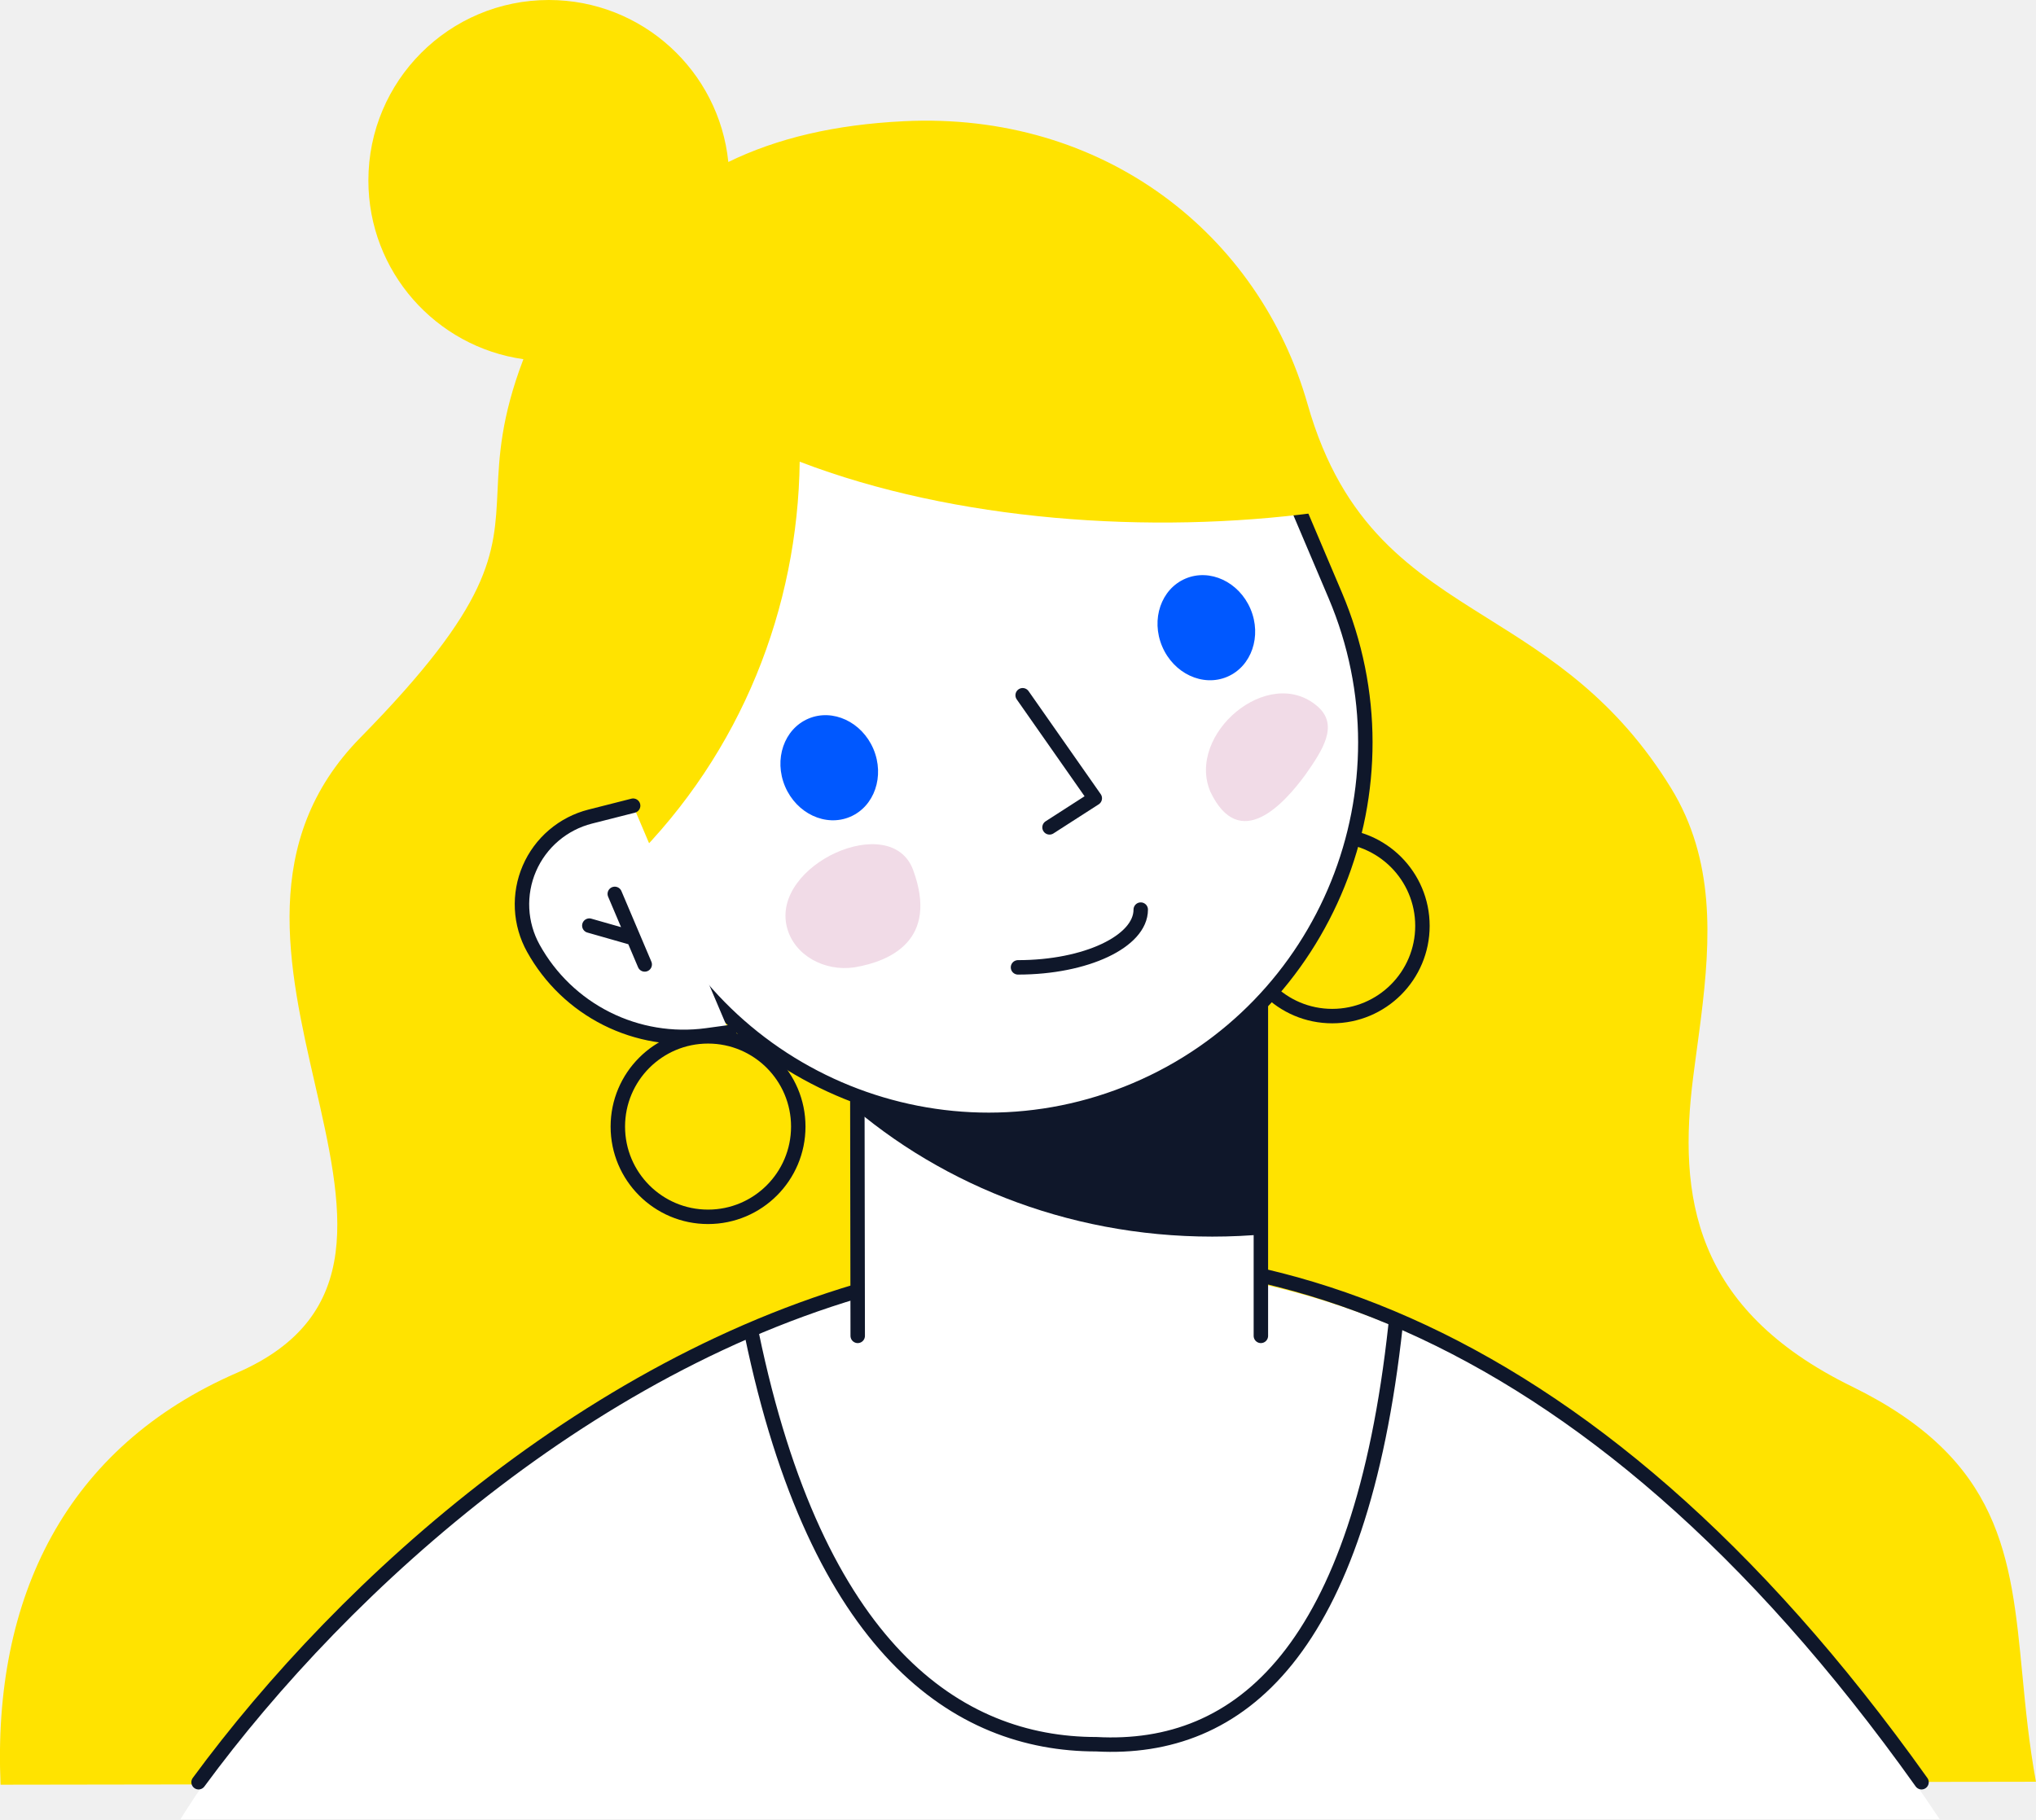
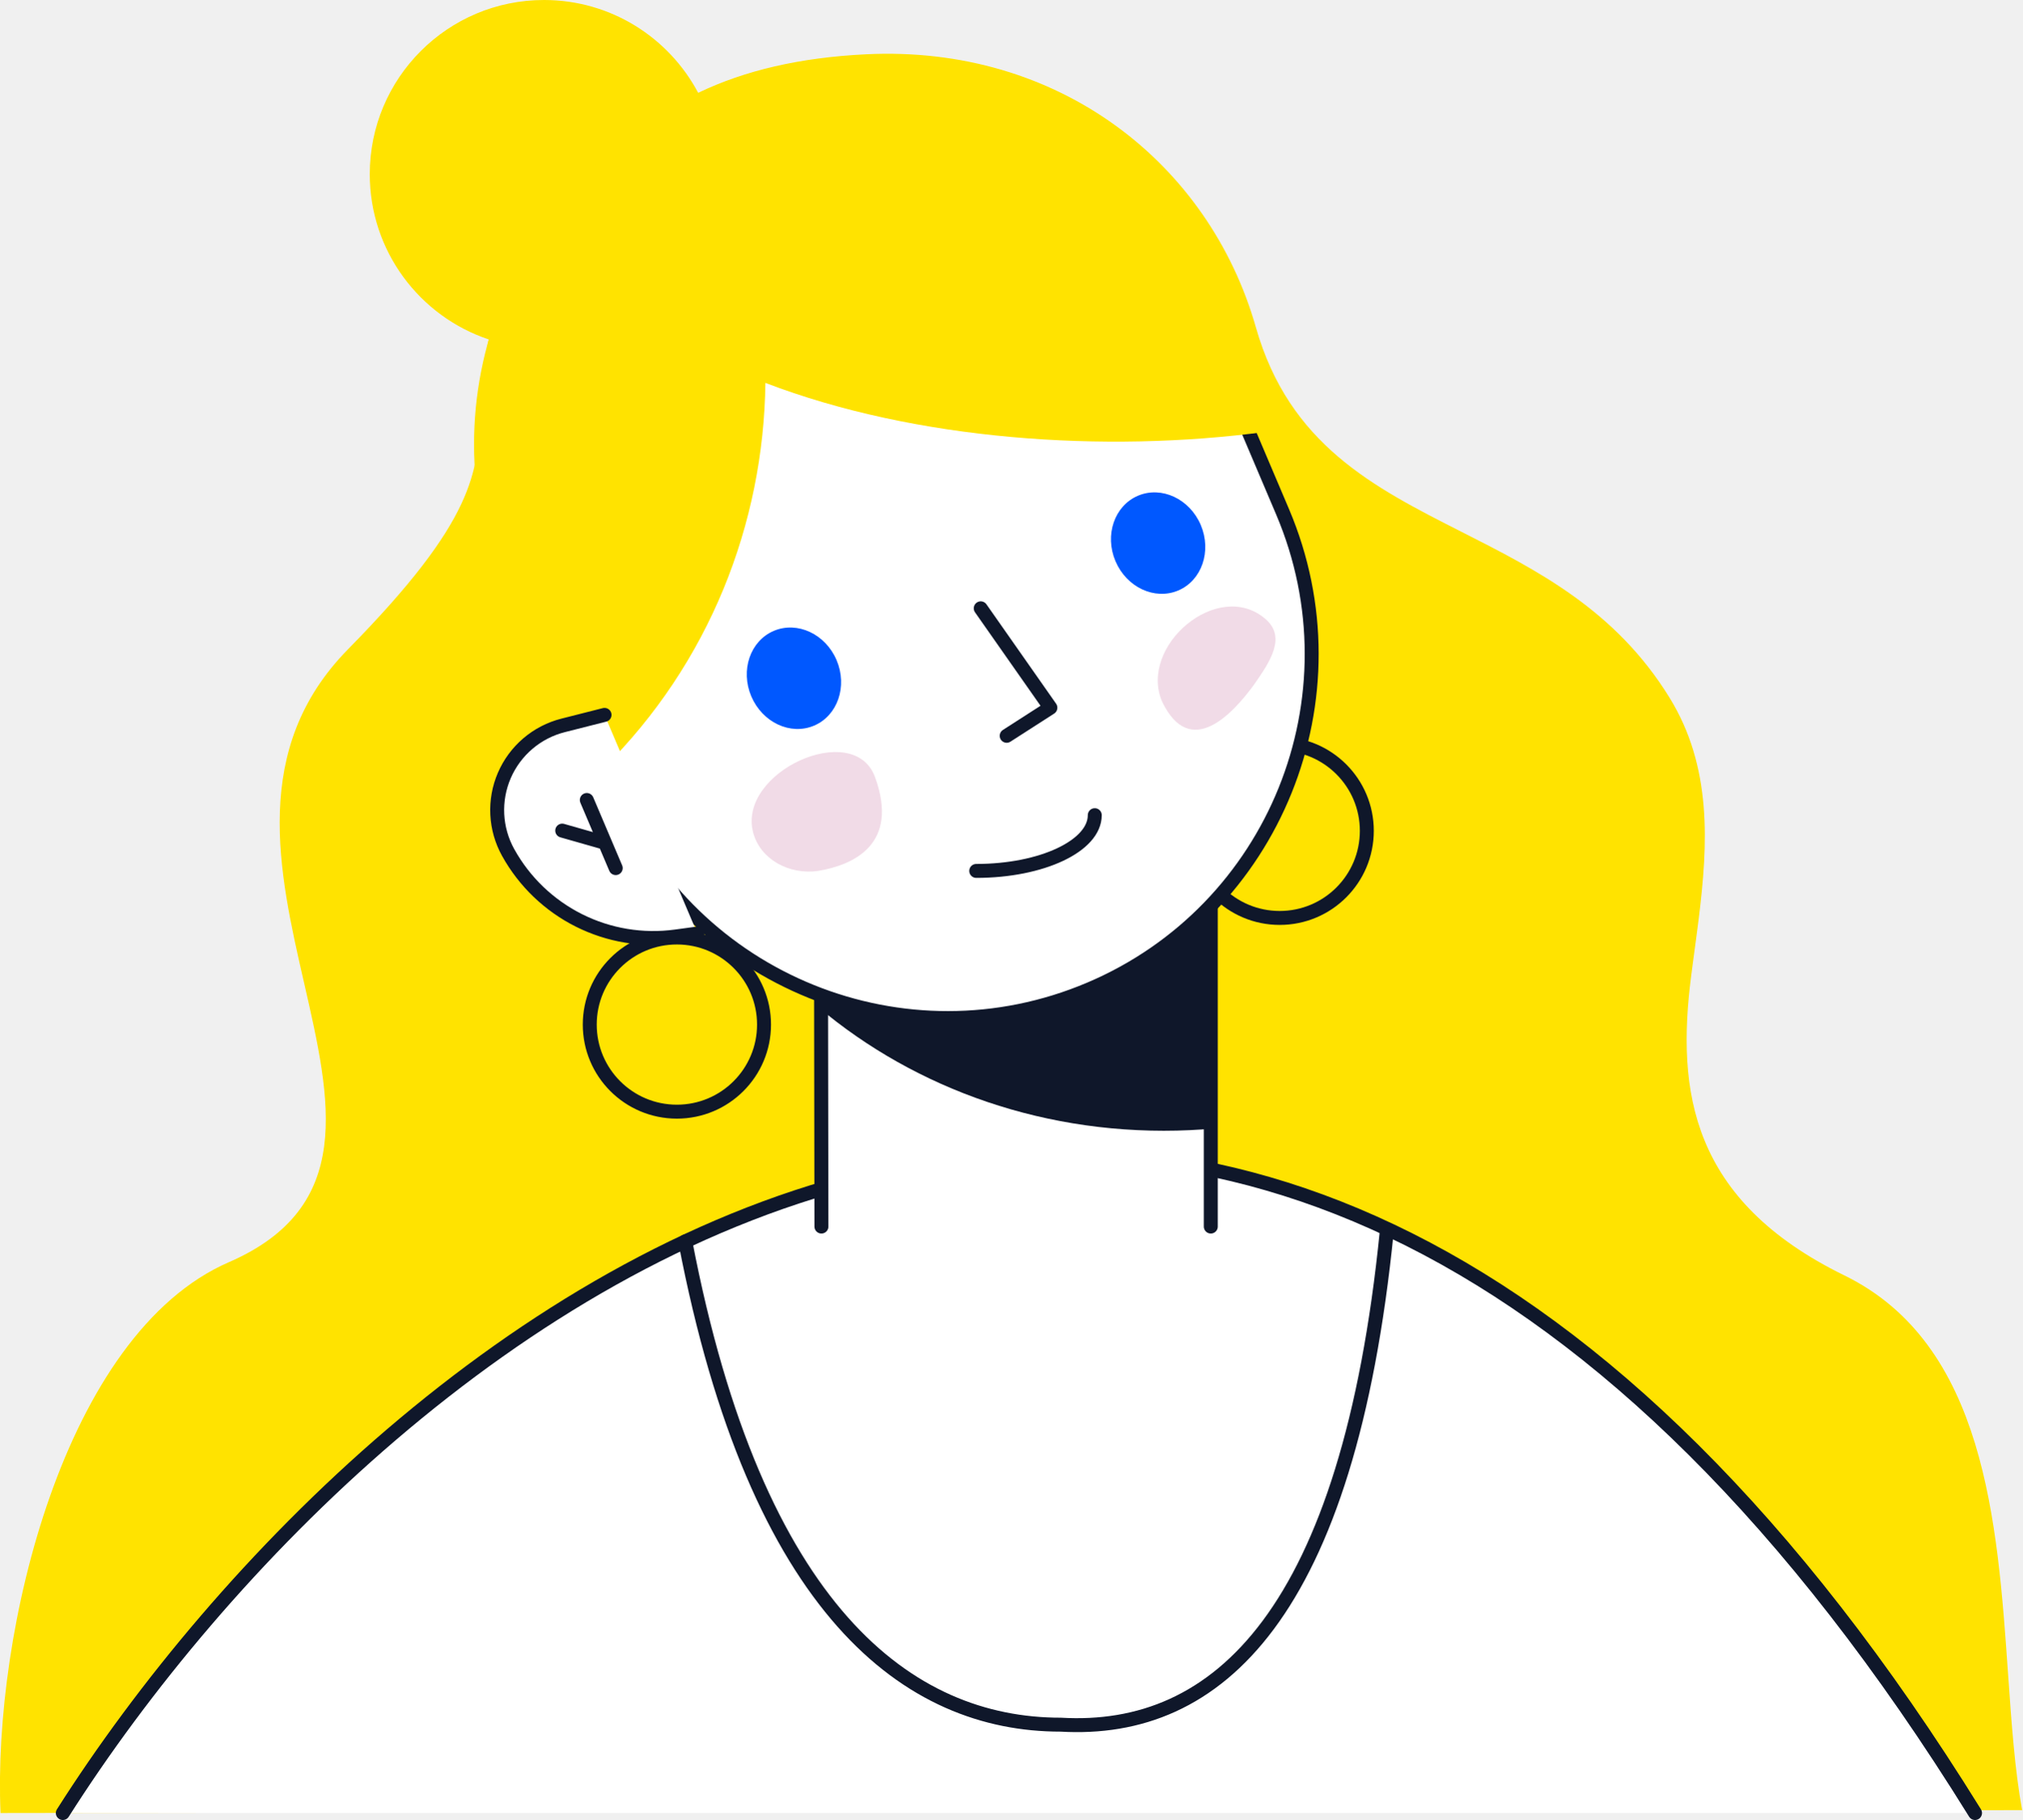
- <svg xmlns="http://www.w3.org/2000/svg" width="282" height="252" viewBox="0 0 282 252" fill="none">
-   <path fill-rule="evenodd" clip-rule="evenodd" d="M72.494 49.754C60.359 48.042 51.024 37.611 51.024 25C51.024 11.193 62.213 0 76.016 0C88.954 0 99.597 9.836 100.878 22.44C107.627 19.151 115.598 17.262 125.173 16.792C152.873 15.423 174.406 32.438 181.11 55.991C185.972 73.074 195.616 79.113 206.127 85.696C214.696 91.062 223.841 96.789 231.441 109.153C237.534 119.065 236.962 130.048 235.604 140.958L235.37 142.776C235.264 143.586 235.155 144.395 235.046 145.203C234.952 145.905 234.857 146.606 234.765 147.306L234.528 149.111C232.409 165.618 234.5 181.292 256.502 192.06C277.256 202.219 278.533 215.524 280.112 231.973C280.562 236.661 281.036 241.605 281.993 246.804L0.079 247.219C-1.062 221.206 9.185 200.434 32.819 190.163C50.973 182.273 47.489 167.052 43.623 150.155C39.938 134.054 35.905 116.431 49.912 102.179C68.176 83.596 68.495 76.836 68.913 68.004C69.138 63.246 69.391 57.887 72.494 49.754Z" fill="#FFE300" />
-   <path d="M268.656 252C177.211 114.62 62.878 191.609 24.992 252H146.824H268.656Z" fill="white" />
-   <path d="M27.504 246.874C67.902 191.882 172.187 114.892 266.144 246.874" stroke="#0F172A" stroke-width="2" stroke-linecap="round" stroke-linejoin="round" />
-   <path d="M193.296 183.583C188.413 228.604 171.815 242.695 151.848 241.612C132.532 241.612 113.146 228.345 104.12 184.796" stroke="#0F172A" stroke-width="2" stroke-linecap="round" stroke-linejoin="round" />
-   <path fill-rule="evenodd" clip-rule="evenodd" d="M118.799 185.046L118.721 134.859L174.64 127.093V185.046" fill="white" />
-   <path d="M118.799 185.046L118.721 134.859L174.64 127.093V185.046" stroke="#0F172A" stroke-width="2" stroke-linecap="round" stroke-linejoin="round" />
-   <mask id="mask0_3989_718" style="mask-type:alpha" maskUnits="userSpaceOnUse" x="118" y="127" width="57" height="87">
-     <path d="M118.721 134.859L174.64 127.093L174.587 185.243C174.574 200.67 162.068 213.172 146.643 213.172C131.221 213.172 118.721 200.667 118.721 185.243V134.859Z" fill="white" />
+ <svg xmlns="http://www.w3.org/2000/svg" width="290" height="261" viewBox="0 0 290 261" fill="none">
+   <path fill-rule="evenodd" clip-rule="evenodd" d="M70.085 48.674C60.17 45.36 53.024 36.004 53.024 24.979C53.024 11.183 64.213 1.90735e-06 78.016 1.90735e-06C87.602 1.90735e-06 95.928 5.395 100.12 13.312C106.817 10.098 114.712 8.25 124.173 7.785C151.873 6.417 173.406 23.418 180.11 46.951C184.894 63.744 196.949 69.856 209.684 76.312C220.444 81.768 231.69 87.469 239.441 100.069C245.534 109.972 244.962 120.946 243.604 131.847L243.37 133.663C243.264 134.471 243.155 135.279 243.047 136.085C242.952 136.787 242.857 137.489 242.765 138.19L242.528 139.993C240.409 156.486 242.5 172.147 264.502 182.906C284.669 192.769 286.445 218.17 287.978 240.098C288.473 247.167 288.941 253.875 289.993 259.585L0.079 260C-1.062 234.008 9.185 191.273 32.819 181.01C50.973 173.127 47.489 157.918 43.623 141.036C39.938 124.948 35.905 107.341 49.912 93.101C68.176 74.533 68.495 67.779 68.913 58.954C69.055 55.95 69.209 52.706 70.085 48.674Z" fill="#FFE300" />
+   <path d="M283.903 260C180.735 92.433 51.743 186.339 9 260H146.452H283.903Z" fill="white" />
+   <path d="M9.008 260C54.584 188.311 177.239 88.946 283.239 260" stroke="#0F172A" stroke-width="2" stroke-linecap="round" stroke-linejoin="round" />
+   <path d="M198.882 176.549C193.373 231.463 174.647 248.65 152.12 247.33C130.327 247.33 108.456 231.147 98.273 178.029" stroke="#0F172A" stroke-width="2" stroke-linecap="round" stroke-linejoin="round" />
+   <path fill-rule="evenodd" clip-rule="evenodd" d="M117.799 175.898L117.721 125.753L173.64 117.993V175.898" fill="white" />
+   <path d="M117.799 175.898L117.721 125.753L173.64 117.993V175.898" stroke="#0F172A" stroke-width="2" stroke-linecap="round" stroke-linejoin="round" />
+   <mask id="mask0_4048_34" style="mask-type:alpha" maskUnits="userSpaceOnUse" x="117" y="117" width="57" height="87">
+     <path d="M117.721 125.753L173.64 117.993L173.587 176.095C173.574 191.509 161.068 204 145.643 204C130.221 204 117.721 191.506 117.721 176.095V125.753Z" fill="white" />
  </mask>
-   <g mask="url(#mask0_3989_718)">
-     <path d="M167.905 171.296C208.597 171.296 241.584 140.742 241.584 103.051C241.584 65.363 208.597 34.807 167.905 34.807C127.213 34.807 94.227 65.363 94.227 103.051C94.227 140.742 127.213 171.296 167.905 171.296Z" fill="#0F172A" />
+   <g mask="url(#mask0_4048_34)">
+     <path d="M166.905 162.159C207.597 162.159 240.584 131.631 240.584 93.972C240.584 56.315 207.597 25.785 166.905 25.785C126.213 25.785 93.227 56.315 93.227 93.972C93.227 131.631 126.213 162.159 166.905 162.159Z" fill="#0F172A" />
  </g>
-   <ellipse cx="184.521" cy="128.25" rx="12.496" ry="12.5" stroke="#0F172A" stroke-width="2" />
-   <path fill-rule="evenodd" clip-rule="evenodd" d="M172.211 52.48L184.942 82.472C196.213 109.032 183.835 139.694 157.295 150.959C130.754 162.228 100.103 149.832 88.831 123.272L76.1 93.28C64.829 66.723 77.207 36.058 103.747 24.794C130.288 13.524 160.939 25.923 172.211 52.48Z" fill="white" stroke="#0F172A" stroke-width="2" stroke-linecap="round" stroke-linejoin="round" />
-   <path fill-rule="evenodd" clip-rule="evenodd" d="M182.527 70.981C159.37 74.073 132.255 72.196 110.764 63.955C110.504 84.167 102.747 104.162 87.502 119.302C86.694 120.105 85.87 120.89 85.03 121.656L73.351 94.165C61.523 66.323 74.511 34.174 102.362 22.365C130.212 10.549 162.376 23.548 174.204 51.391L182.527 70.981Z" fill="#FFE300" />
-   <path d="M141.645 96.308L151.636 110.576L145.367 114.608" stroke="#0F172A" stroke-width="2" stroke-linecap="round" stroke-linejoin="round" />
-   <path d="M169.973 93.751C173.351 92.316 174.796 88.109 173.203 84.352C171.608 80.598 167.577 78.716 164.2 80.148C160.823 81.582 159.377 85.79 160.97 89.546C162.565 93.3 166.596 95.183 169.973 93.751Z" fill="#0058FF" />
-   <path d="M117.743 113.149C121.12 111.714 122.566 107.507 120.973 103.75C119.378 99.997 115.347 98.114 111.97 99.546C108.592 100.981 107.147 105.188 108.74 108.945C110.335 112.698 114.366 114.581 117.743 113.149Z" fill="#0058FF" />
-   <path d="M141 134C150.388 134 158 130.419 158 126" stroke="#0F172A" stroke-width="2" stroke-linecap="round" stroke-linejoin="round" />
-   <path fill-rule="evenodd" clip-rule="evenodd" d="M180.821 107.294C177.865 111.339 171.709 118.156 167.651 109.689C164.258 101.721 175.68 91.988 182.47 97.833C185.508 100.447 183.171 103.932 180.821 107.294Z" fill="#F1DBE7" />
-   <path fill-rule="evenodd" clip-rule="evenodd" d="M118.324 134.001C123.337 133.164 130.041 130.215 126.474 120.508C123.437 112.241 106.748 119.778 109.001 128.469C110.01 132.356 114.205 134.6 118.324 134.001Z" fill="#F1DBE7" />
-   <ellipse cx="98.07" cy="156.056" rx="12.496" ry="12.5" stroke="#0F172A" stroke-width="2" />
-   <path fill-rule="evenodd" clip-rule="evenodd" d="M87.694 111.605L81.751 113.114C79.89 113.586 78.163 114.48 76.701 115.725C75.24 116.971 74.085 118.535 73.323 120.298C72.562 122.061 72.216 123.975 72.311 125.894C72.407 127.812 72.941 129.682 73.874 131.361C76.198 135.556 79.736 138.952 84.022 141.103C88.308 143.253 93.144 144.059 97.896 143.415L101.017 142.989" fill="white" />
-   <path d="M87.694 111.605L81.751 113.114C79.89 113.586 78.163 114.48 76.701 115.725C75.24 116.971 74.085 118.535 73.323 120.298C72.562 122.061 72.216 123.975 72.311 125.894C72.407 127.812 72.941 129.682 73.874 131.361C76.198 135.556 79.736 138.952 84.022 141.103C88.308 143.253 93.144 144.059 97.896 143.415L101.017 142.989M85.151 123.822L89.298 133.596M87.758 129.965L81.626 128.216" stroke="#0F172A" stroke-width="2" stroke-linecap="round" stroke-linejoin="round" />
+   <ellipse cx="183.521" cy="119.15" rx="12.496" ry="12.489" stroke="#0F172A" stroke-width="2" />
+   <path fill-rule="evenodd" clip-rule="evenodd" d="M171.211 43.444L183.942 73.41C195.213 99.948 182.835 130.584 156.295 141.839C129.754 153.099 99.103 140.714 87.831 114.176L75.1 84.209C63.829 57.674 76.207 27.035 102.747 15.781C129.288 4.52 159.939 16.909 171.211 43.444Z" fill="white" stroke="#0F172A" stroke-width="2" stroke-linecap="round" stroke-linejoin="round" />
+   <path fill-rule="evenodd" clip-rule="evenodd" d="M181.527 61.929C158.37 65.018 131.255 63.142 109.764 54.908C109.504 75.104 101.747 95.081 86.502 110.209C85.694 111.012 84.87 111.796 84.03 112.561L72.351 85.094C60.523 57.274 73.511 25.153 101.362 13.353C129.212 1.548 161.376 14.536 173.204 42.355L181.527 61.929Z" fill="#FFE300" />
+   <path d="M140.645 87.235L150.636 101.49L144.367 105.519" stroke="#0F172A" stroke-width="2" stroke-linecap="round" stroke-linejoin="round" />
+   <path d="M168.973 84.679C172.351 83.245 173.796 79.042 172.203 75.288C170.608 71.538 166.577 69.657 163.2 71.088C159.823 72.521 158.377 76.725 159.97 80.478C161.565 84.229 165.596 86.11 168.973 84.679Z" fill="#0058FF" />
+   <path d="M116.743 104.061C120.12 102.628 121.566 98.424 119.973 94.671C118.378 90.92 114.347 89.039 110.97 90.47C107.592 91.903 106.147 96.107 107.74 99.86C109.335 103.611 113.366 105.492 116.743 104.061Z" fill="#0058FF" />
+   <path d="M140 124.895C149.388 124.895 157 121.317 157 116.901" stroke="#0F172A" stroke-width="2" stroke-linecap="round" stroke-linejoin="round" />
+   <path fill-rule="evenodd" clip-rule="evenodd" d="M179.821 98.211C176.865 102.252 170.709 109.064 166.651 100.604C163.258 92.643 174.68 82.918 181.47 88.758C184.508 91.37 182.171 94.852 179.821 98.211Z" fill="#F1DBE7" />
+   <path fill-rule="evenodd" clip-rule="evenodd" d="M117.324 124.896C122.337 124.059 129.041 121.113 125.474 111.414C122.437 103.154 105.748 110.685 108.001 119.368C109.01 123.252 113.205 125.494 117.324 124.896Z" fill="#F1DBE7" />
+   <ellipse cx="97.07" cy="146.932" rx="12.496" ry="12.489" stroke="#0F172A" stroke-width="2" />
+   <path fill-rule="evenodd" clip-rule="evenodd" d="M86.694 102.518L80.751 104.027C78.89 104.498 77.163 105.391 75.701 106.635C74.24 107.88 73.085 109.443 72.323 111.204C71.562 112.966 71.216 114.879 71.311 116.795C71.407 118.711 71.941 120.58 72.874 122.258C75.198 126.45 78.736 129.842 83.022 131.991C87.308 134.14 92.144 134.945 96.896 134.301L100.017 133.876" fill="white" />
+   <path d="M86.694 102.518L80.751 104.027C78.89 104.498 77.163 105.391 75.701 106.635C74.24 107.88 73.085 109.443 72.323 111.204C71.562 112.966 71.216 114.879 71.311 116.795C71.407 118.711 71.941 120.58 72.874 122.258C75.198 126.45 78.736 129.842 83.022 131.991C87.308 134.14 92.144 134.945 96.896 134.301L100.017 133.876M84.151 114.726L88.298 124.491M86.758 120.863L80.626 119.115" stroke="#0F172A" stroke-width="2" stroke-linecap="round" stroke-linejoin="round" />
</svg>
